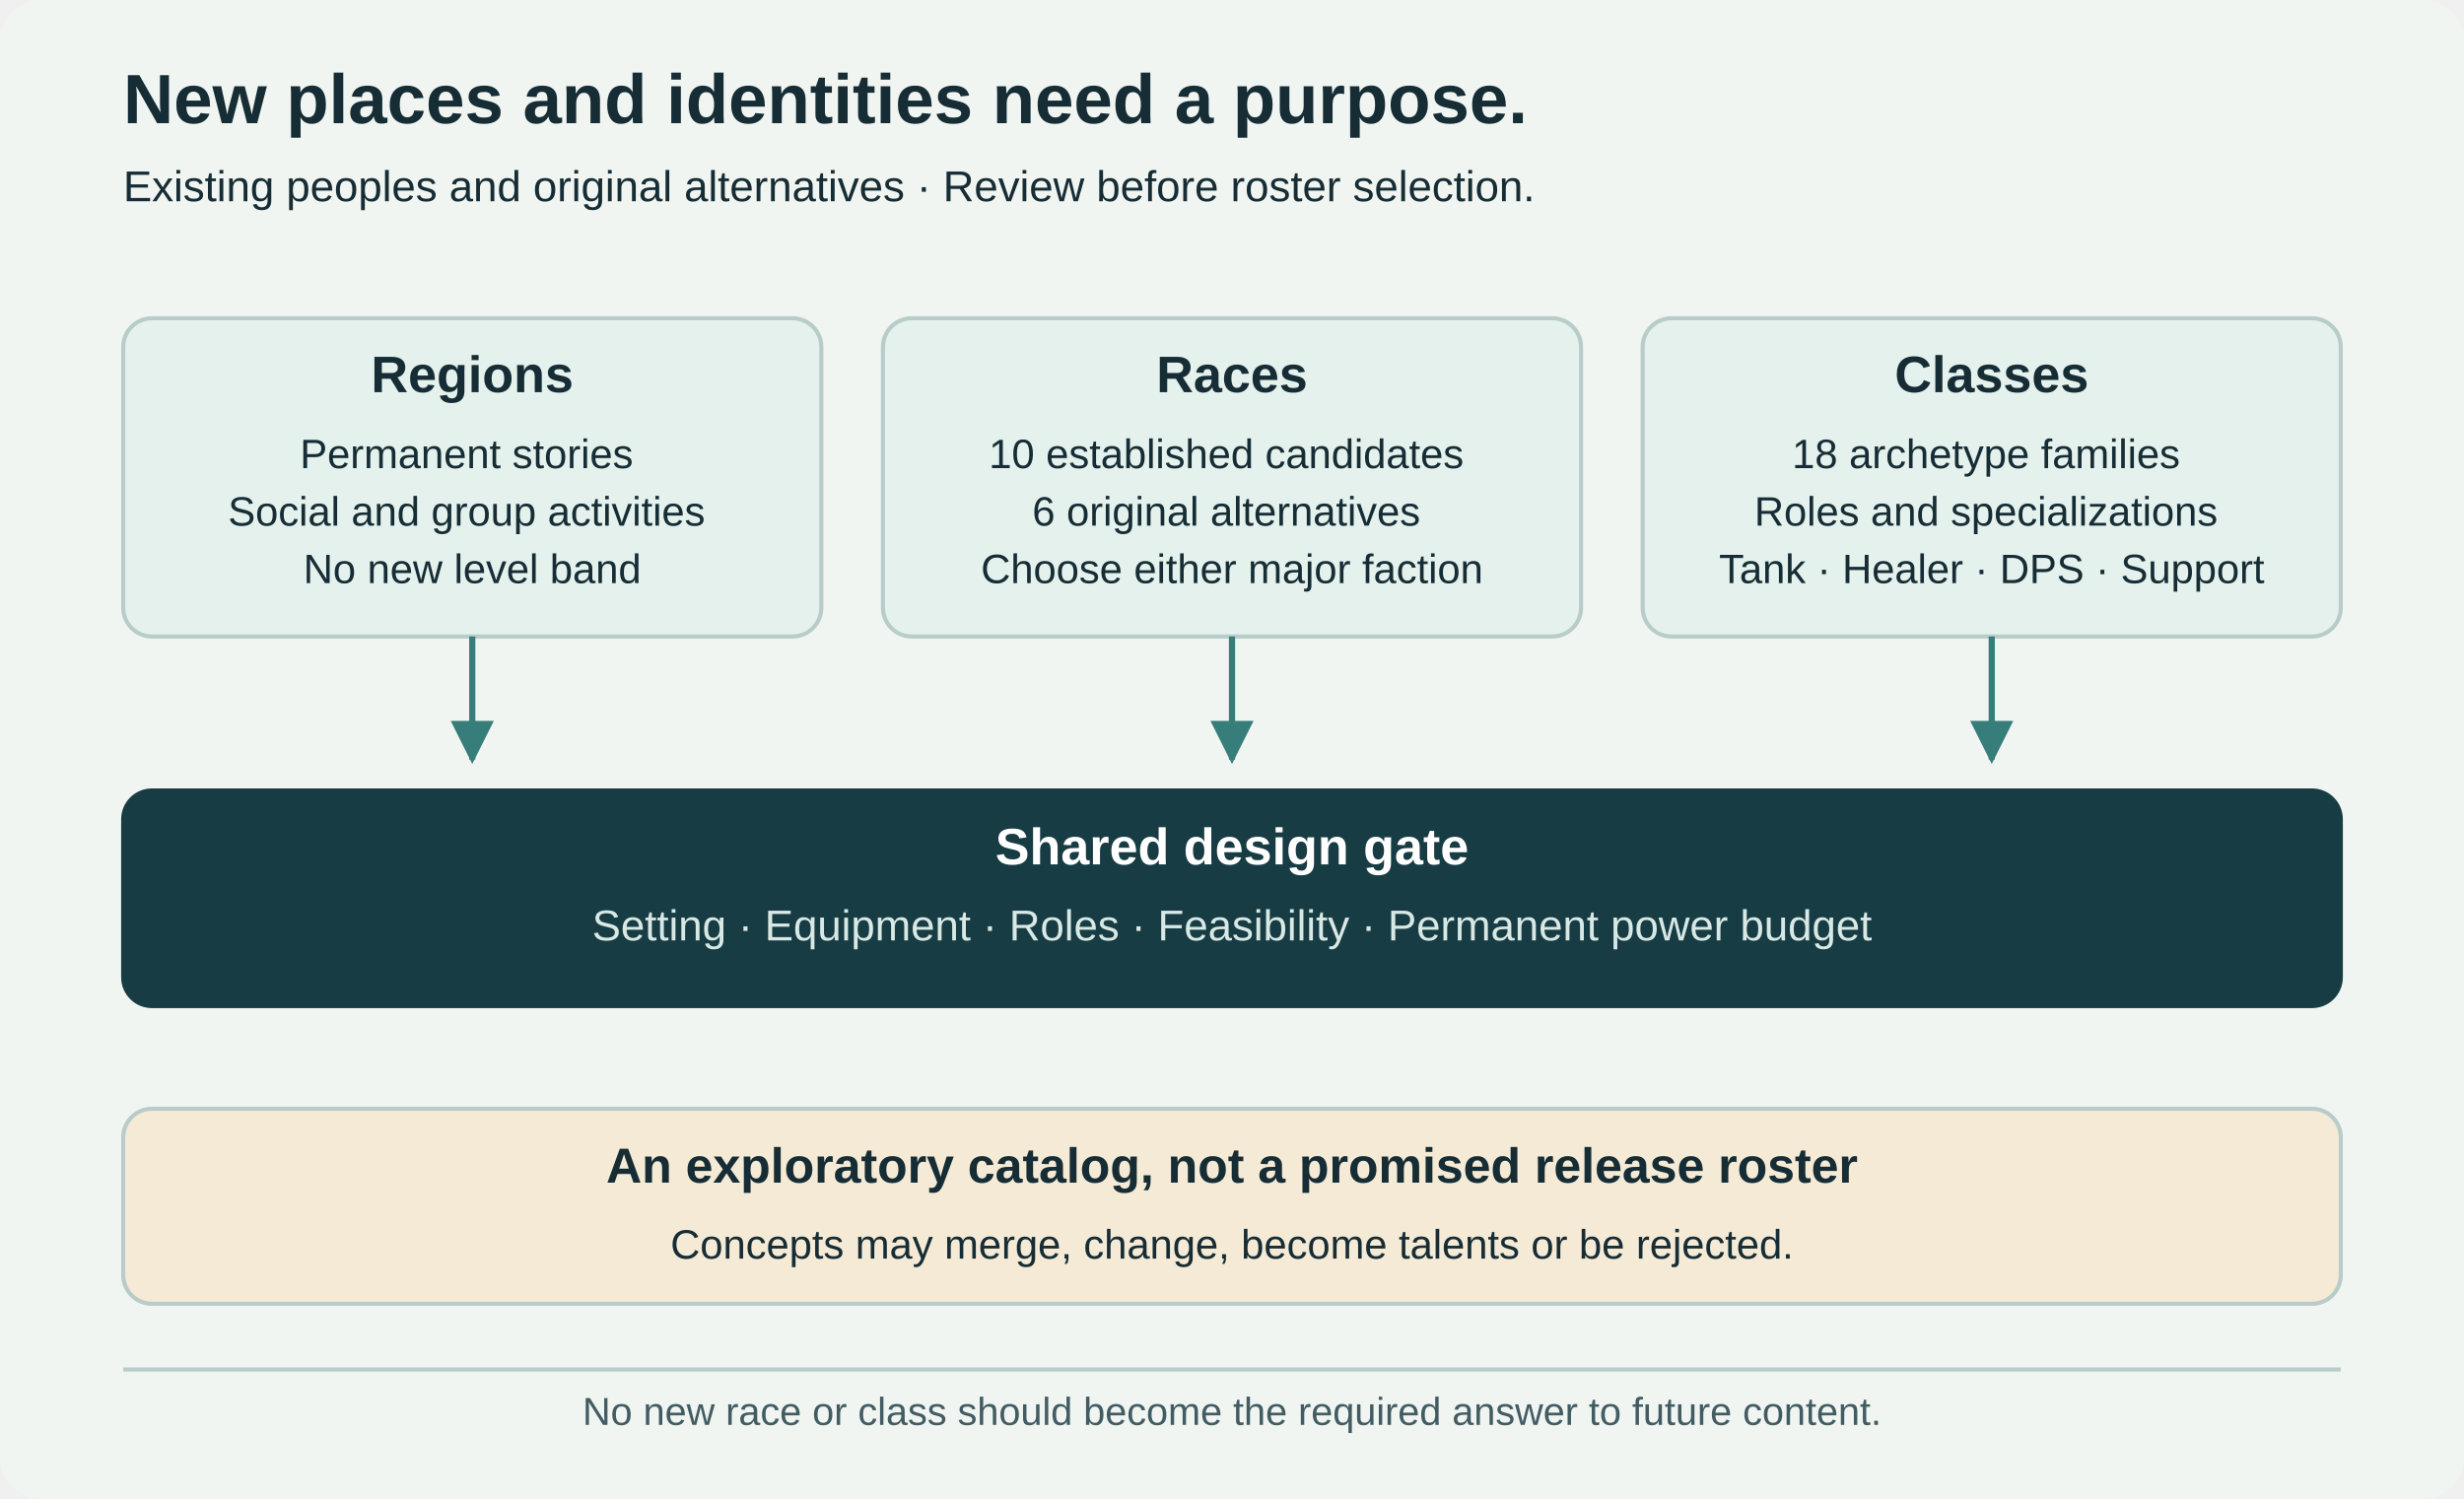
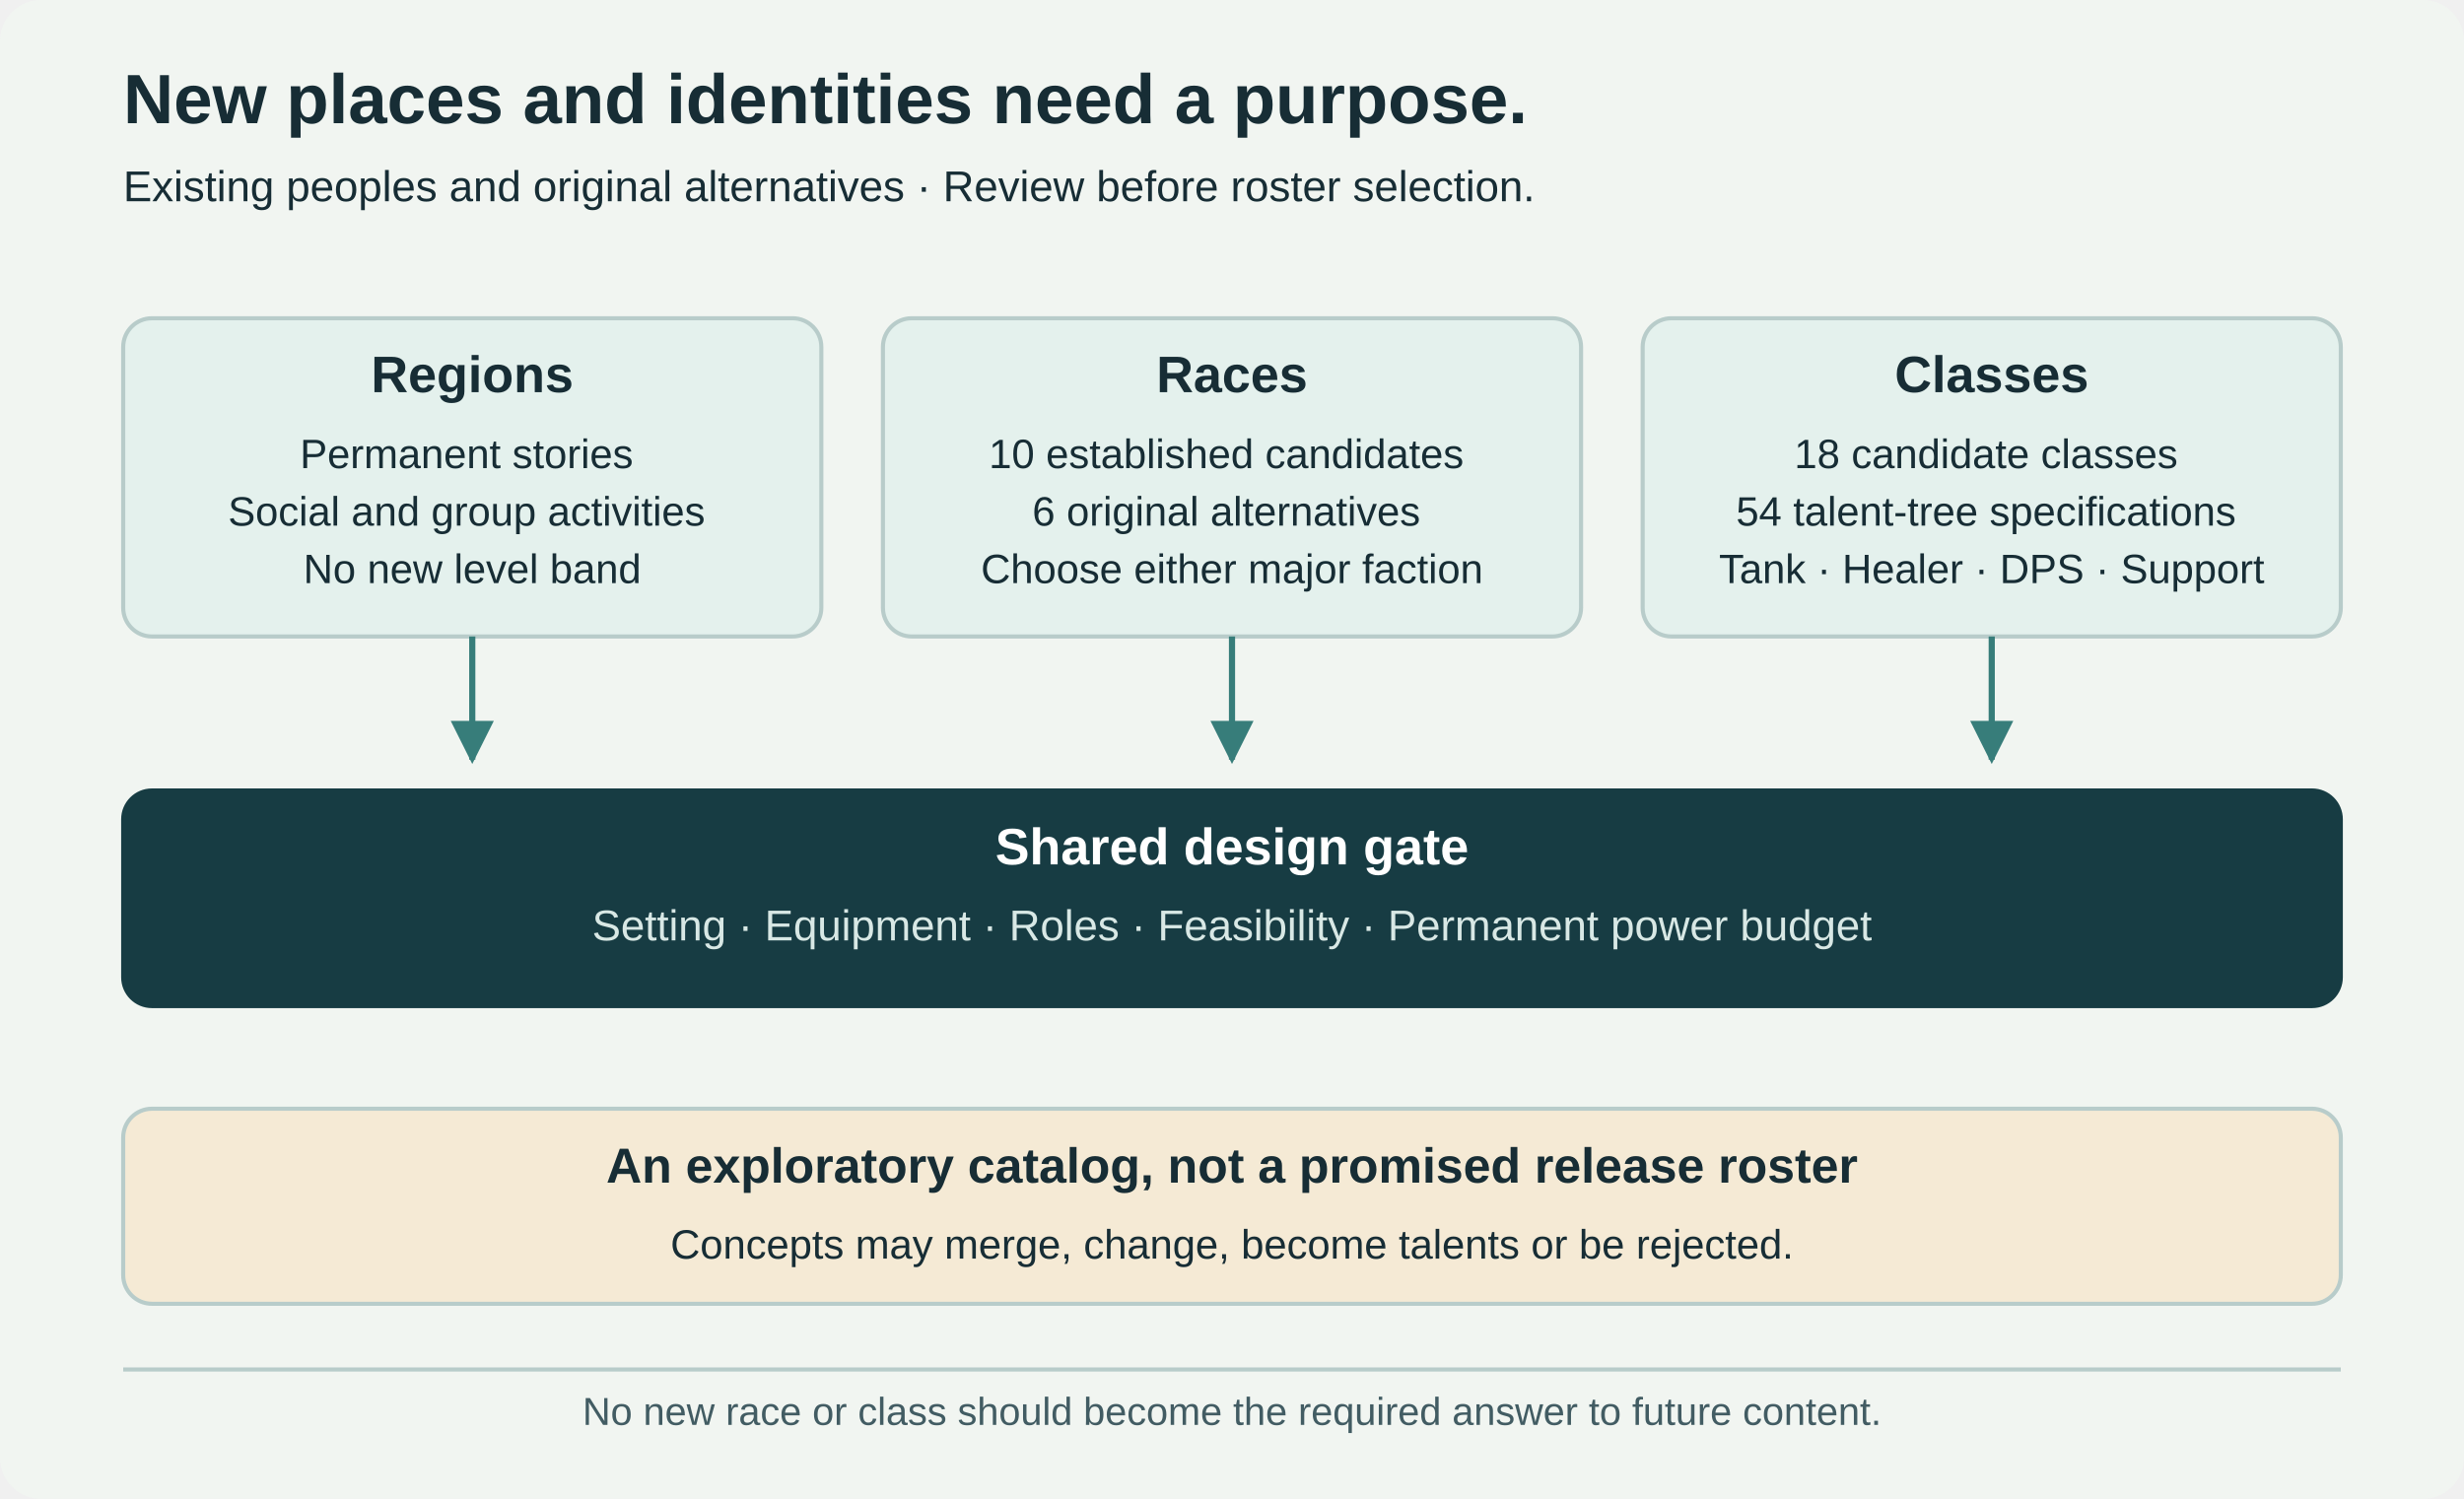
<svg xmlns="http://www.w3.org/2000/svg" width="1200" height="730" viewBox="0 0 1200 730" role="img" aria-labelledby="title desc">
  <defs>
    <marker id="arrow" viewBox="0 0 10 10" refX="9" refY="5" markerWidth="7" markerHeight="7" orient="auto-start-reverse">
      <path d="M0 0L10 5L0 10Z" fill="#377d7a" />
    </marker>
    <style>text{font-family:Arial,Helvetica,sans-serif;fill:#172d35}.heading{font-size:34px;font-weight:700}.label{font-size:25px;font-weight:700}.body{font-size:21px}.small{font-size:19px;fill:#425c63}</style>
  </defs>
  <rect width="1200" height="730" rx="20" fill="#f1f5f1" />
  <text x="60" y="60" text-anchor="start" class="heading" style="" data-fit="60,22,1080,45">
    <tspan x="60" dy="0">New places and identities need a purpose.</tspan>
  </text>
  <text x="60" y="98" text-anchor="start" class="body" style="" data-fit="60,75,1080,32">
    <tspan x="60" dy="0">Existing peoples and original alternatives · Review before roster selection.</tspan>
  </text>
  <rect x="60" y="155" width="340" height="155" rx="14" fill="#e4f1ed" stroke="#b8ccca" stroke-width="2" />
  <text x="230.0" y="191" text-anchor="middle" class="label" style="font-size:25px;" data-fit="72,165,316,37">
    <tspan x="230.0" dy="0">Regions</tspan>
  </text>
  <text x="230.0" y="228" text-anchor="middle" class="body" style="font-size:20px;" data-fit="72,205,316,97">
    <tspan x="230.0" dy="0">Permanent stories</tspan>
    <tspan x="230.0" dy="28">Social and group activities</tspan>
    <tspan x="230.0" dy="28">No new level band</tspan>
  </text>
  <rect x="430" y="155" width="340" height="155" rx="14" fill="#e4f1ed" stroke="#b8ccca" stroke-width="2" />
  <text x="600.0" y="191" text-anchor="middle" class="label" style="font-size:25px;" data-fit="442,165,316,37">
    <tspan x="600.0" dy="0">Races</tspan>
  </text>
  <text x="600.0" y="228" text-anchor="middle" class="body" style="font-size:20px;" data-fit="442,205,316,97">
    <tspan x="600.0" dy="0">10 established candidates</tspan>
    <tspan x="600.0" dy="28">6 original alternatives</tspan>
    <tspan x="600.0" dy="28">Choose either major faction</tspan>
  </text>
  <rect x="800" y="155" width="340" height="155" rx="14" fill="#e4f1ed" stroke="#b8ccca" stroke-width="2" />
  <text x="970.0" y="191" text-anchor="middle" class="label" style="font-size:25px;" data-fit="812,165,316,37">
    <tspan x="970.0" dy="0">Classes</tspan>
  </text>
  <text x="970.0" y="228" text-anchor="middle" class="body" style="font-size:20px;" data-fit="812,205,316,97">
-     <tspan x="970.0" dy="0">18 archetype families</tspan>
-     <tspan x="970.0" dy="28">Roles and specializations</tspan>
+     <tspan x="970.0" dy="0">18 candidate classes</tspan>
+     <tspan x="970.0" dy="28">54 talent-tree specifications</tspan>
    <tspan x="970.0" dy="28">Tank · Healer · DPS · Support</tspan>
  </text>
  <path d="M230 310V370" fill="none" stroke="#377d7a" stroke-width="3" marker-end="url(#arrow)" />
  <path d="M600 310V370" fill="none" stroke="#377d7a" stroke-width="3" marker-end="url(#arrow)" />
  <path d="M970 310V370" fill="none" stroke="#377d7a" stroke-width="3" marker-end="url(#arrow)" />
  <rect x="60" y="385" width="1080" height="105" rx="14" fill="#173c43" stroke="#173c43" stroke-width="2" />
  <text x="600.0" y="421" text-anchor="middle" class="label" style="fill:#ffffff;font-size:25px;" data-fit="72,395,1056,37">
    <tspan x="600.0" dy="0">Shared design gate</tspan>
  </text>
  <text x="600.0" y="458" text-anchor="middle" class="body" style="fill:#d8e8e5;font-size:21px;" data-fit="72,435,1056,47">
    <tspan x="600.0" dy="0">Setting · Equipment · Roles · Feasibility · Permanent power budget</tspan>
  </text>
  <rect x="60" y="540" width="1080" height="95" rx="14" fill="#f5ead5" stroke="#b8ccca" stroke-width="2" />
  <text x="600.0" y="576" text-anchor="middle" class="label" style="font-size:24px;" data-fit="72,550,1056,37">
    <tspan x="600.0" dy="0">An exploratory catalog, not a promised release roster</tspan>
  </text>
  <text x="600.0" y="613" text-anchor="middle" class="body" style="font-size:20px;" data-fit="72,590,1056,37">
    <tspan x="600.0" dy="0">Concepts may merge, change, become talents or be rejected.</tspan>
  </text>
  <path d="M60 667H1140" stroke="#b8ccca" stroke-width="2" />
  <text x="600" y="694" text-anchor="middle" class="small" style="" data-fit="60,674,1080,51">
    <tspan x="600" dy="0">No new race or class should become the required answer to future content.</tspan>
  </text>
</svg>
